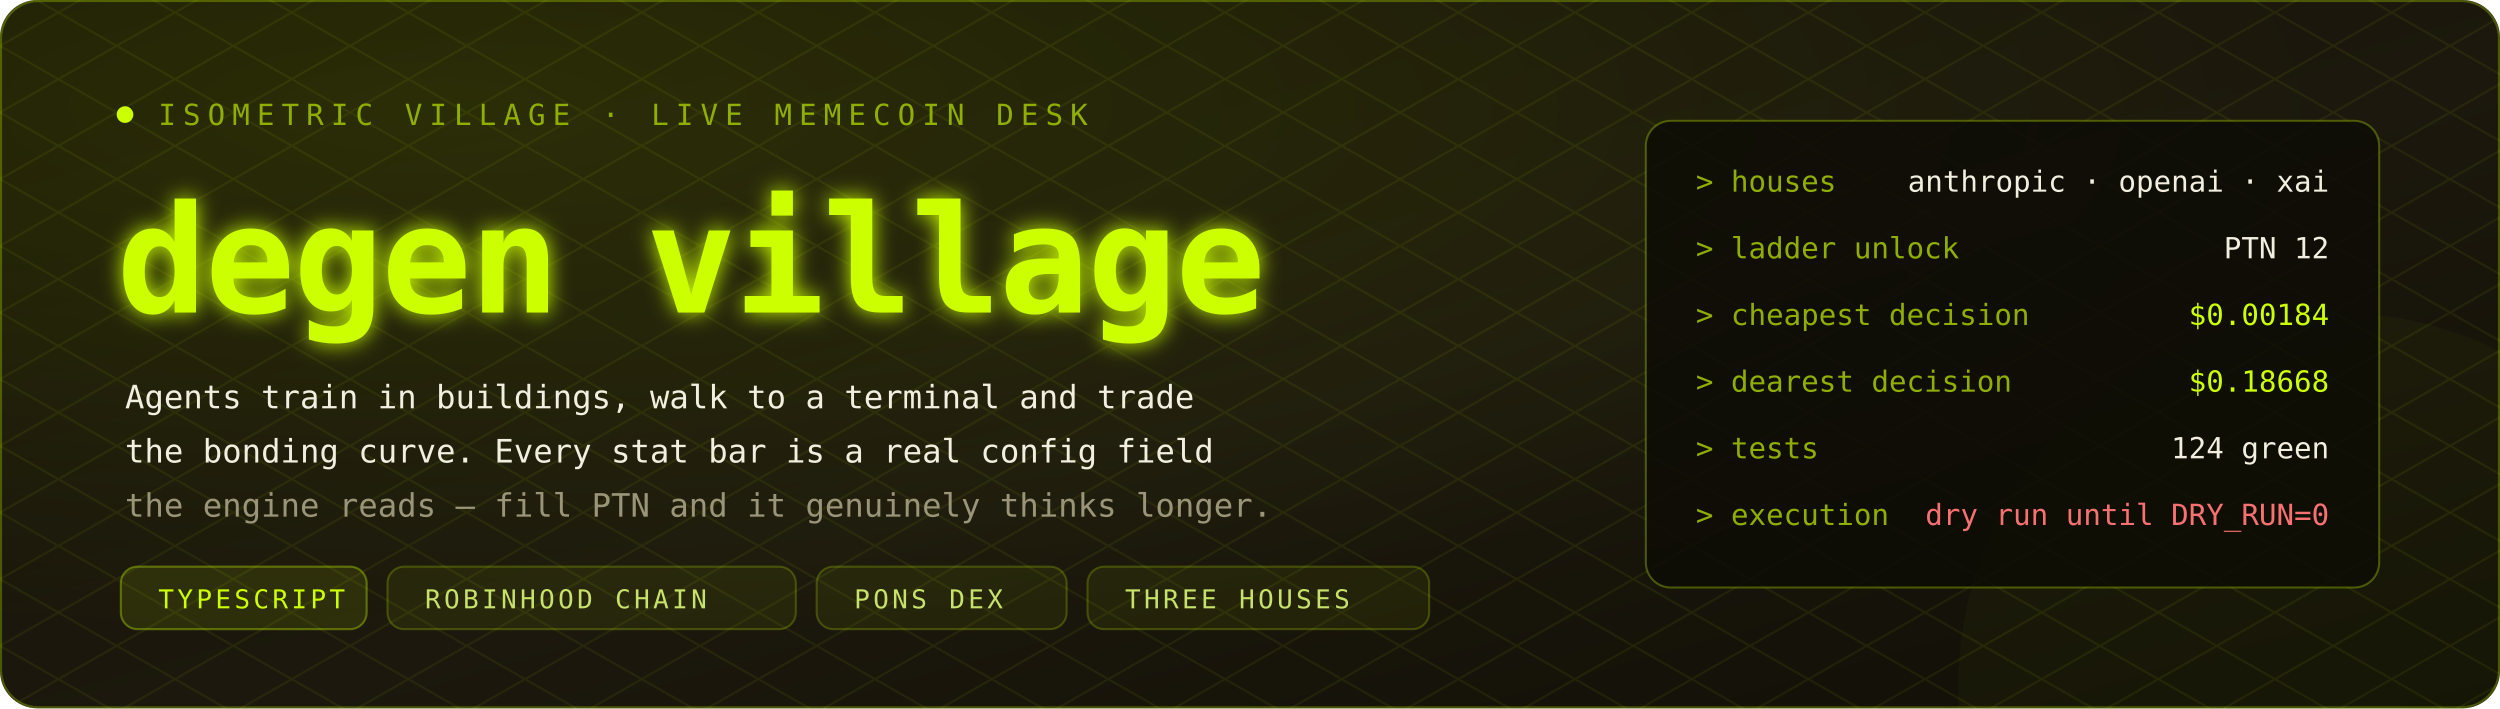
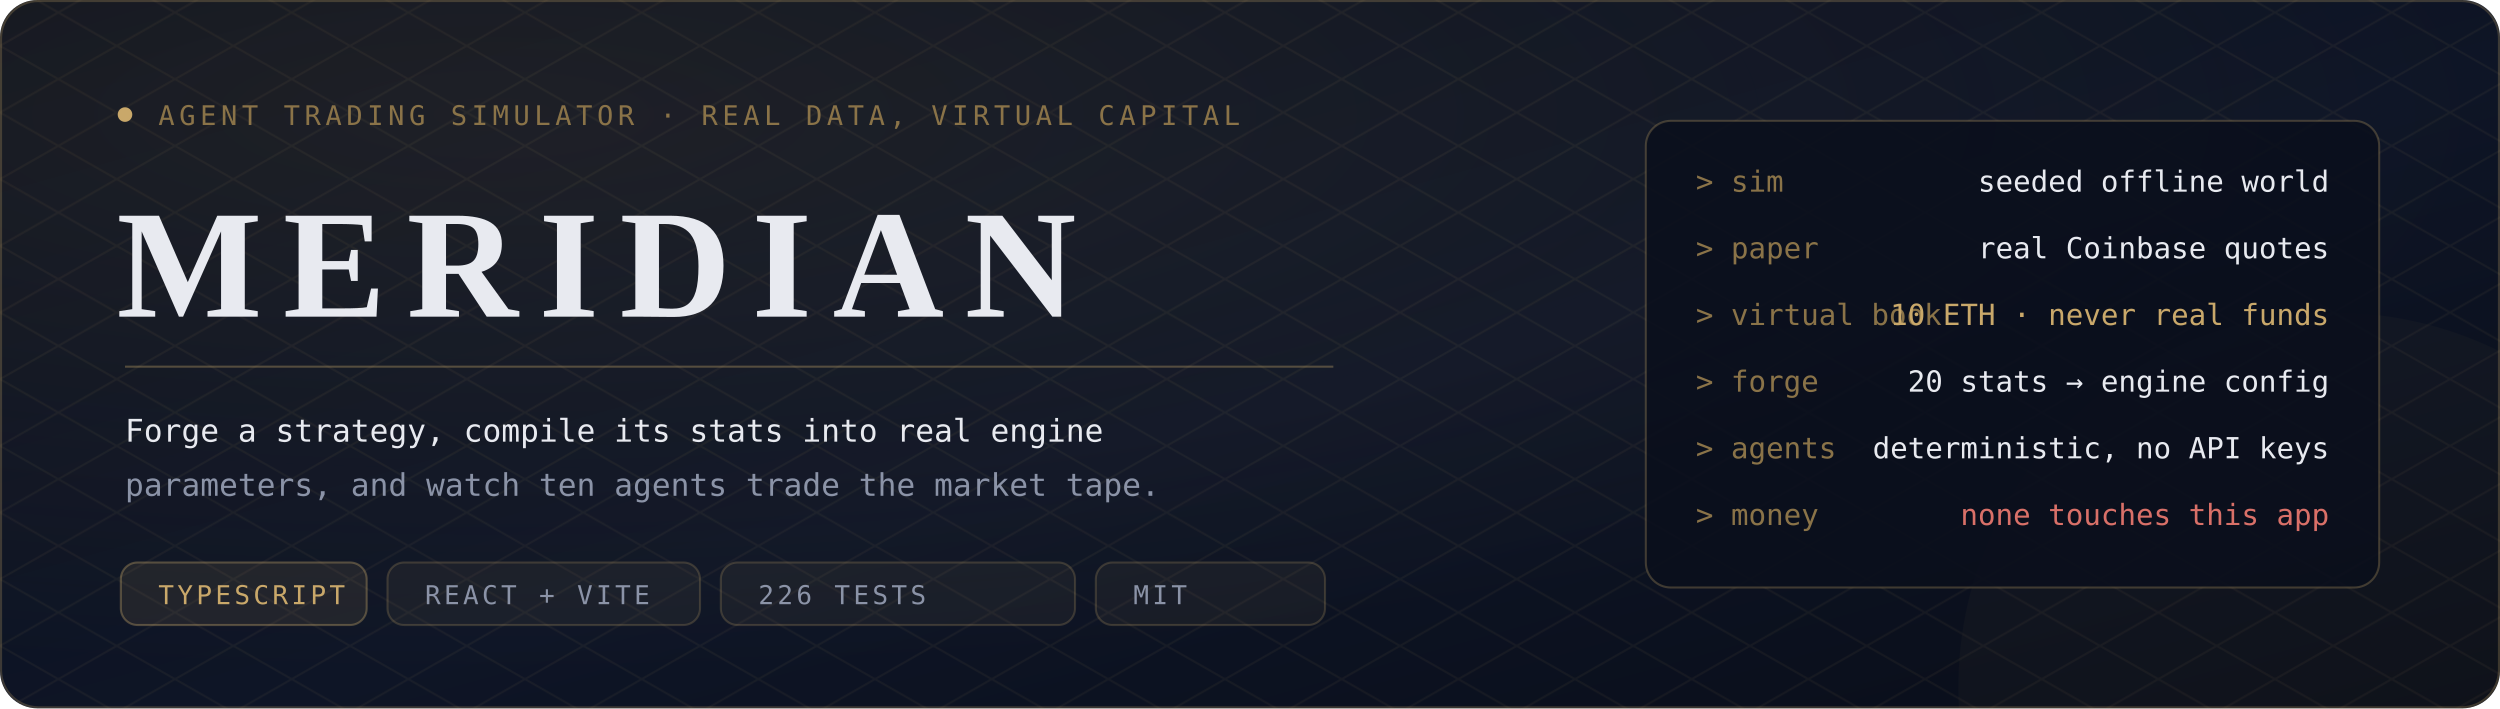
- <svg xmlns="http://www.w3.org/2000/svg" width="1200" height="340" viewBox="0 0 1200 340" role="img" aria-label="DEGEN VILLAGE — an isometric village where AI agents train in buildings and trade memecoins">
+ <svg xmlns="http://www.w3.org/2000/svg" width="1200" height="340" viewBox="0 0 1200 340" role="img" aria-label="MERIDIAN — forge autonomous trading agents and run them against real market data with virtual capital">
  <defs>
    <linearGradient id="bg" x1="0" y1="0" x2="1" y2="1">
-       <stop offset="0" stop-color="#151206" />
-       <stop offset="0.55" stop-color="#1C180D" />
-       <stop offset="1" stop-color="#100E06" />
+       <stop offset="0" stop-color="#0a0f1c" />
+       <stop offset="0.55" stop-color="#0e1526" />
+       <stop offset="1" stop-color="#090d18" />
    </linearGradient>
-     <radialGradient id="glow" cx="0.18" cy="0.15" r="0.75">
-       <stop offset="0" stop-color="#CCFF00" stop-opacity="0.11" />
-       <stop offset="1" stop-color="#CCFF00" stop-opacity="0" />
+     <radialGradient id="glow" cx="0.2" cy="0.16" r="0.8">
+       <stop offset="0" stop-color="#c9a86a" stop-opacity="0.10" />
+       <stop offset="1" stop-color="#c9a86a" stop-opacity="0" />
    </radialGradient>
-     <filter id="soft" x="-40%" y="-40%" width="180%" height="180%">
-       <feGaussianBlur stdDeviation="5" result="b" />
-       <feMerge>
-         <feMergeNode in="b" />
-         <feMergeNode in="SourceGraphic" />
-       </feMerge>
-     </filter>
    <pattern id="iso" width="56" height="32" patternUnits="userSpaceOnUse" patternTransform="translate(0 6)">
-       <path d="M0 16 L28 0 L56 16 L28 32 Z" fill="none" stroke="#CCFF00" stroke-opacity="0.07" stroke-width="1" />
+       <path d="M0 16 L28 0 L56 16 L28 32 Z" fill="none" stroke="#c9a86a" stroke-opacity="0.06" stroke-width="1" />
    </pattern>
    <clipPath id="card">
      <rect x="0" y="0" width="1200" height="340" rx="18" />
    </clipPath>
  </defs>
  <g clip-path="url(#card)">
    <rect width="1200" height="340" fill="url(#bg)" />
    <rect width="1200" height="340" fill="url(#iso)" />
    <rect width="1200" height="340" fill="url(#glow)" />
-     <circle cx="1120" cy="330" r="180" fill="#CCFF00" opacity="0.035" />
+     <circle cx="1120" cy="330" r="180" fill="#c9a86a" opacity="0.03" />
  </g>
-   <rect x="0.5" y="0.5" width="1199" height="339" rx="18" fill="none" stroke="#CCFF00" stroke-opacity="0.28" />
-   <g font-family="ui-monospace, SFMono-Regular, Menlo, Consolas, monospace">
-     <circle cx="60" cy="55" r="4" fill="#CCFF00" />
-     <text x="76" y="60" fill="#8fae00" font-size="14" letter-spacing="3.4">ISOMETRIC VILLAGE · LIVE MEMECOIN DESK</text>
-     <text x="56" y="150" fill="#CCFF00" font-size="72" font-weight="700" letter-spacing="-1" filter="url(#soft)">degen village</text>
-     <text x="60" y="196" fill="#F2EFE0" font-size="15.5">Agents train in buildings, walk to a terminal and trade</text>
-     <text x="60" y="222" fill="#F2EFE0" font-size="15.5">the bonding curve. Every stat bar is a real config field</text>
-     <text x="60" y="248" fill="#9a9578" font-size="15.5">the engine reads — fill PTN and it genuinely thinks longer.</text>
-     <g font-size="12.5" letter-spacing="1.6">
-       <rect x="58" y="272" width="118" height="30" rx="8" fill="#CCFF00" fill-opacity="0.10" stroke="#CCFF00" stroke-opacity="0.35" />
-       <text x="76" y="292" fill="#CCFF00">TYPESCRIPT</text>
-       <rect x="186" y="272" width="196" height="30" rx="8" fill="#CCFF00" fill-opacity="0.06" stroke="#CCFF00" stroke-opacity="0.22" />
-       <text x="204" y="292" fill="#c7e26a">ROBINHOOD CHAIN</text>
-       <rect x="392" y="272" width="120" height="30" rx="8" fill="#CCFF00" fill-opacity="0.06" stroke="#CCFF00" stroke-opacity="0.22" />
-       <text x="410" y="292" fill="#c7e26a">PONS DEX</text>
-       <rect x="522" y="272" width="164" height="30" rx="8" fill="#CCFF00" fill-opacity="0.06" stroke="#CCFF00" stroke-opacity="0.22" />
-       <text x="540" y="292" fill="#c7e26a">THREE HOUSES</text>
+   <rect x="0.5" y="0.5" width="1199" height="339" rx="18" fill="none" stroke="#c9a86a" stroke-opacity="0.25" />
+   <g>
+     <circle cx="60" cy="55" r="3.5" fill="#c9a86a" />
+     <text x="76" y="60" fill="#8a7348" font-family="ui-monospace, SFMono-Regular, Menlo, Consolas, monospace" font-size="13" letter-spacing="2.2">AGENT TRADING SIMULATOR · REAL DATA, VIRTUAL CAPITAL</text>
+     <text x="56" y="152" fill="#e8eaf0" font-family="Newsreader, Georgia, 'Times New Roman', serif" font-size="74" font-weight="600" letter-spacing="10">MERIDIAN</text>
+     <line x1="60" y1="176" x2="640" y2="176" stroke="#c9a86a" stroke-opacity="0.35" stroke-width="1" />
+     <text x="60" y="212" fill="#e8eaf0" font-family="ui-monospace, SFMono-Regular, Menlo, Consolas, monospace" font-size="15">Forge a strategy, compile its stats into real engine</text>
+     <text x="60" y="238" fill="#8b93a7" font-family="ui-monospace, SFMono-Regular, Menlo, Consolas, monospace" font-size="15">parameters, and watch ten agents trade the market tape.</text>
+     <g font-family="ui-monospace, SFMono-Regular, Menlo, Consolas, monospace" font-size="12.5" letter-spacing="1.6">
+       <rect x="58" y="270" width="118" height="30" rx="8" fill="#c9a86a" fill-opacity="0.10" stroke="#c9a86a" stroke-opacity="0.35" />
+       <text x="76" y="290" fill="#c9a86a">TYPESCRIPT</text>
+       <rect x="186" y="270" width="150" height="30" rx="8" fill="#c9a86a" fill-opacity="0.06" stroke="#c9a86a" stroke-opacity="0.22" />
+       <text x="204" y="290" fill="#8b93a7">REACT + VITE</text>
+       <rect x="346" y="270" width="170" height="30" rx="8" fill="#c9a86a" fill-opacity="0.06" stroke="#c9a86a" stroke-opacity="0.22" />
+       <text x="364" y="290" fill="#8b93a7">226 TESTS</text>
+       <rect x="526" y="270" width="110" height="30" rx="8" fill="#c9a86a" fill-opacity="0.06" stroke="#c9a86a" stroke-opacity="0.22" />
+       <text x="544" y="290" fill="#8b93a7">MIT</text>
    </g>
-     <rect x="790" y="58" width="352" height="224" rx="12" fill="#0E0C05" fill-opacity="0.85" stroke="#CCFF00" stroke-opacity="0.30" />
-     <g font-size="14">
-       <text x="814" y="92" fill="#8fae00">&gt; houses</text>
-       <text x="1118" y="92" fill="#F2EFE0" text-anchor="end">anthropic · openai · xai</text>
-       <text x="814" y="124" fill="#8fae00">&gt; ladder unlock</text>
-       <text x="1118" y="124" fill="#F2EFE0" text-anchor="end">PTN 12</text>
-       <text x="814" y="156" fill="#8fae00">&gt; cheapest decision</text>
-       <text x="1118" y="156" fill="#CCFF00" text-anchor="end">$0.00184</text>
-       <text x="814" y="188" fill="#8fae00">&gt; dearest decision</text>
-       <text x="1118" y="188" fill="#CCFF00" text-anchor="end">$0.18668</text>
-       <text x="814" y="220" fill="#8fae00">&gt; tests</text>
-       <text x="1118" y="220" fill="#F2EFE0" text-anchor="end">124 green</text>
-       <text x="814" y="252" fill="#8fae00">&gt; execution</text>
-       <text x="1118" y="252" fill="#f87171" text-anchor="end">dry run until DRY_RUN=0</text>
+     <rect x="790" y="58" width="352" height="224" rx="12" fill="#0a0f1c" fill-opacity="0.85" stroke="#c9a86a" stroke-opacity="0.28" />
+     <g font-family="ui-monospace, SFMono-Regular, Menlo, Consolas, monospace" font-size="14">
+       <text x="814" y="92" fill="#8a7348">&gt; sim</text>
+       <text x="1118" y="92" fill="#e8eaf0" text-anchor="end">seeded offline world</text>
+       <text x="814" y="124" fill="#8a7348">&gt; paper</text>
+       <text x="1118" y="124" fill="#e8eaf0" text-anchor="end">real Coinbase quotes</text>
+       <text x="814" y="156" fill="#8a7348">&gt; virtual book</text>
+       <text x="1118" y="156" fill="#c9a86a" text-anchor="end">10 ETH · never real funds</text>
+       <text x="814" y="188" fill="#8a7348">&gt; forge</text>
+       <text x="1118" y="188" fill="#e8eaf0" text-anchor="end">20 stats → engine config</text>
+       <text x="814" y="220" fill="#8a7348">&gt; agents</text>
+       <text x="1118" y="220" fill="#e8eaf0" text-anchor="end">deterministic, no API keys</text>
+       <text x="814" y="252" fill="#8a7348">&gt; money</text>
+       <text x="1118" y="252" fill="#d97068" text-anchor="end">none touches this app</text>
    </g>
  </g>
</svg>
